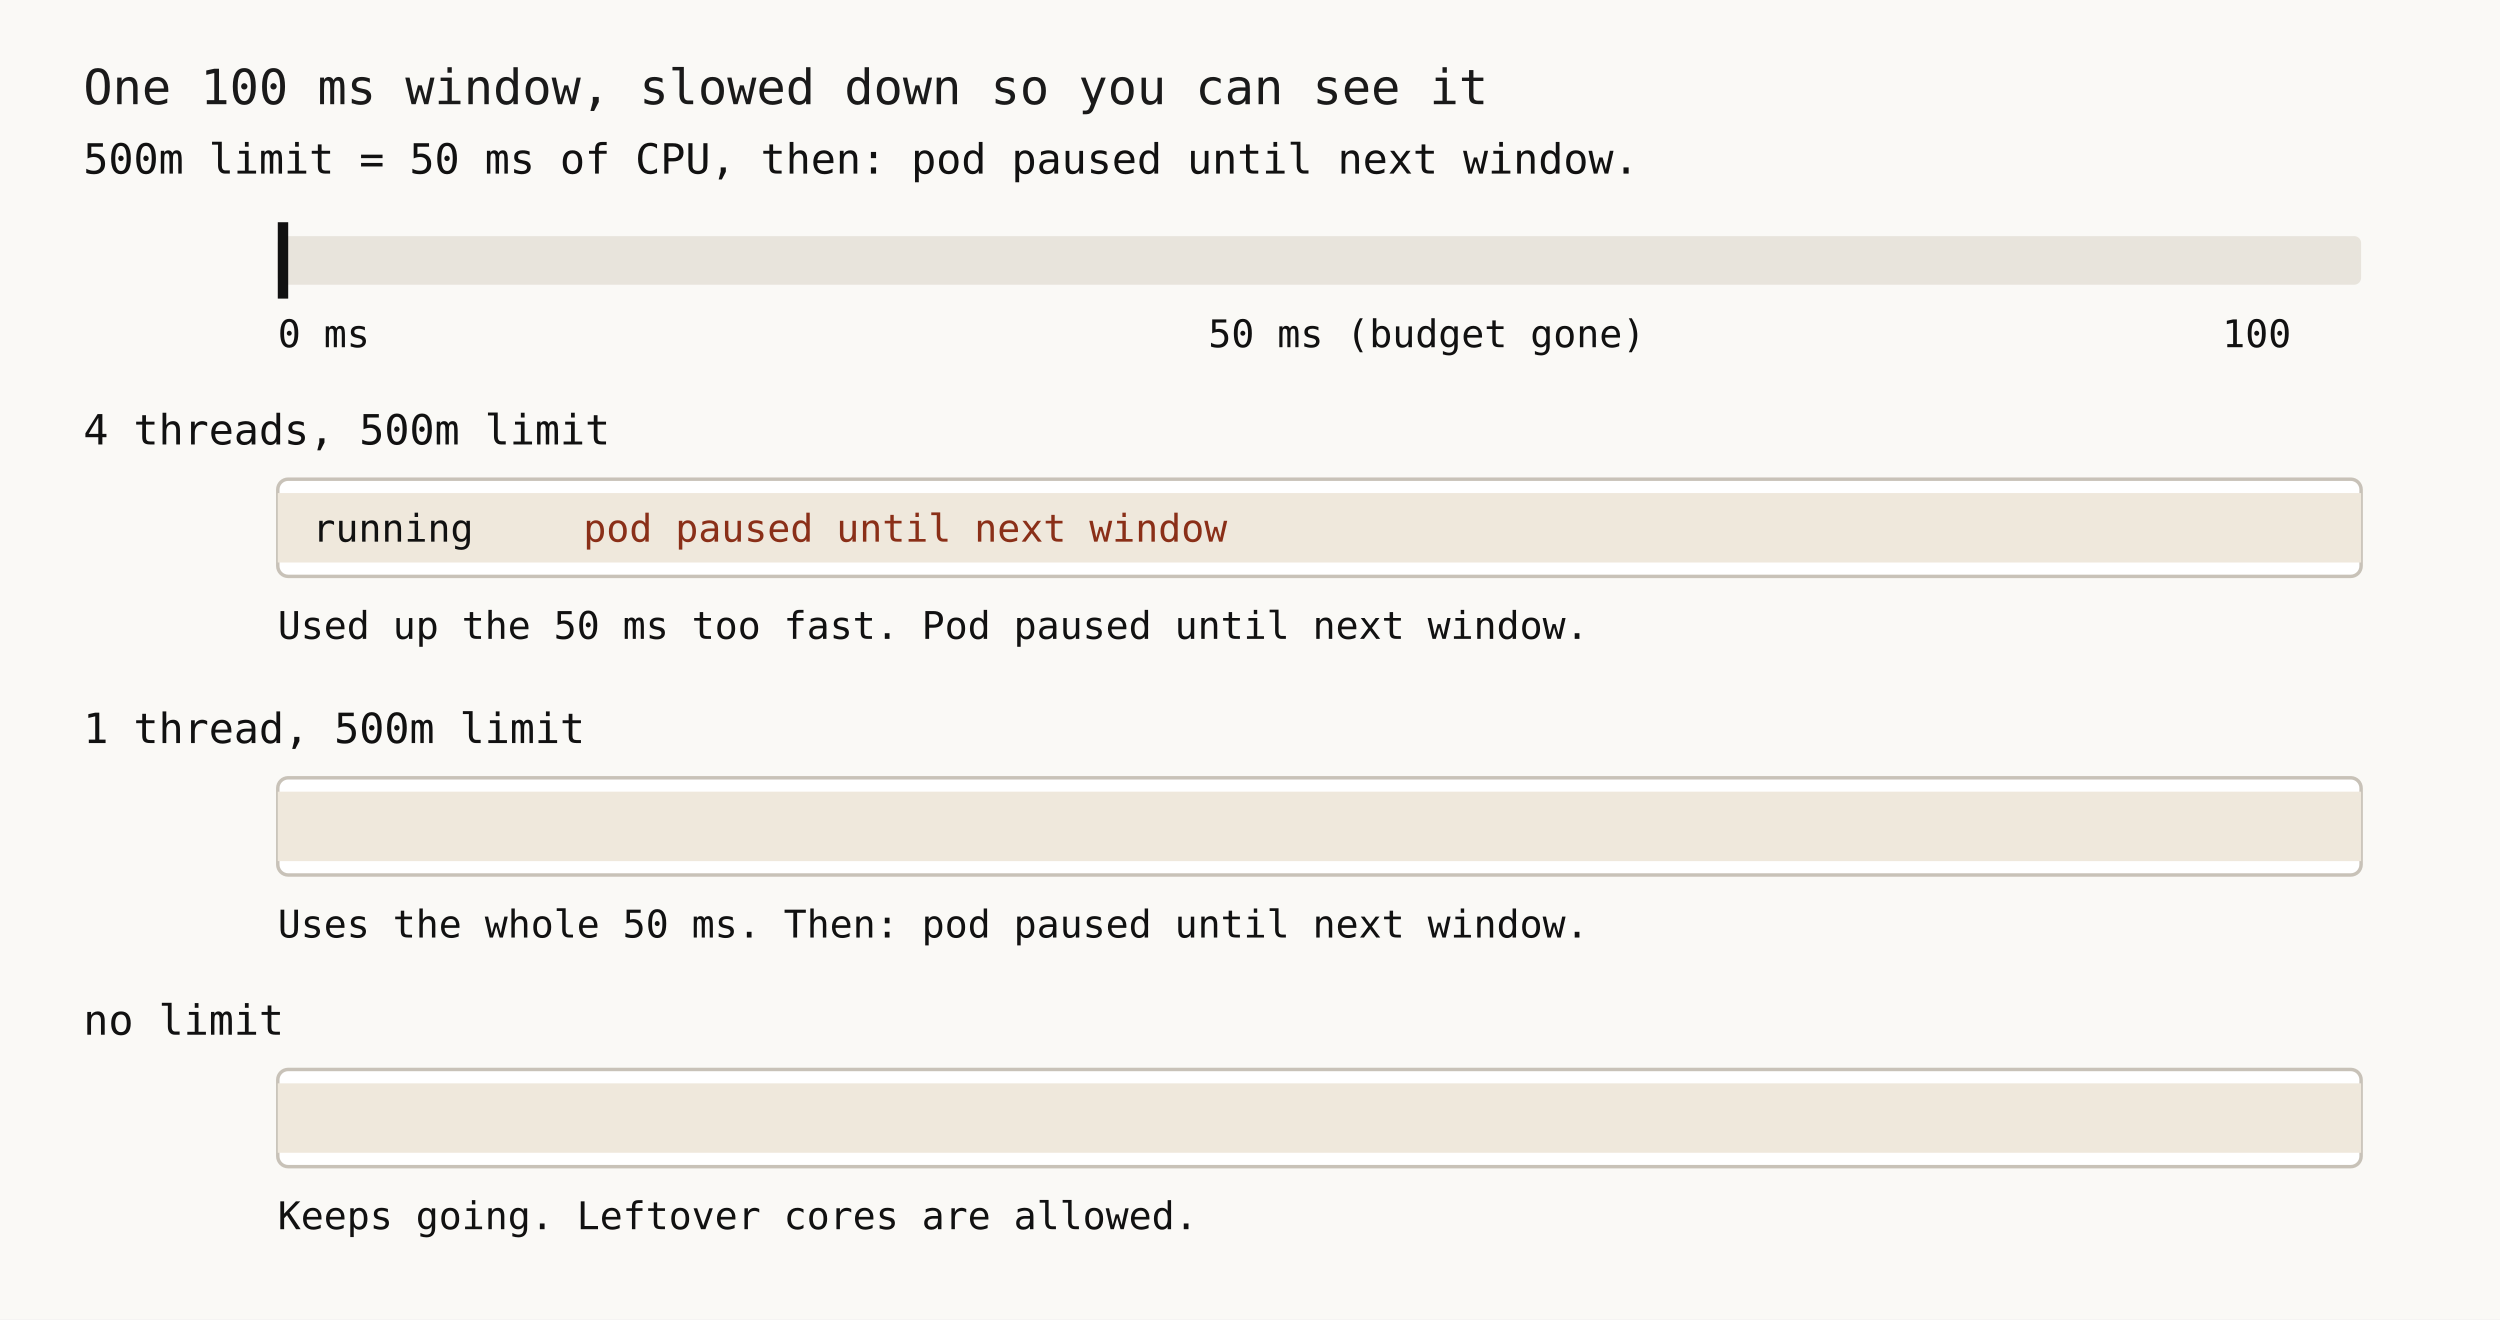
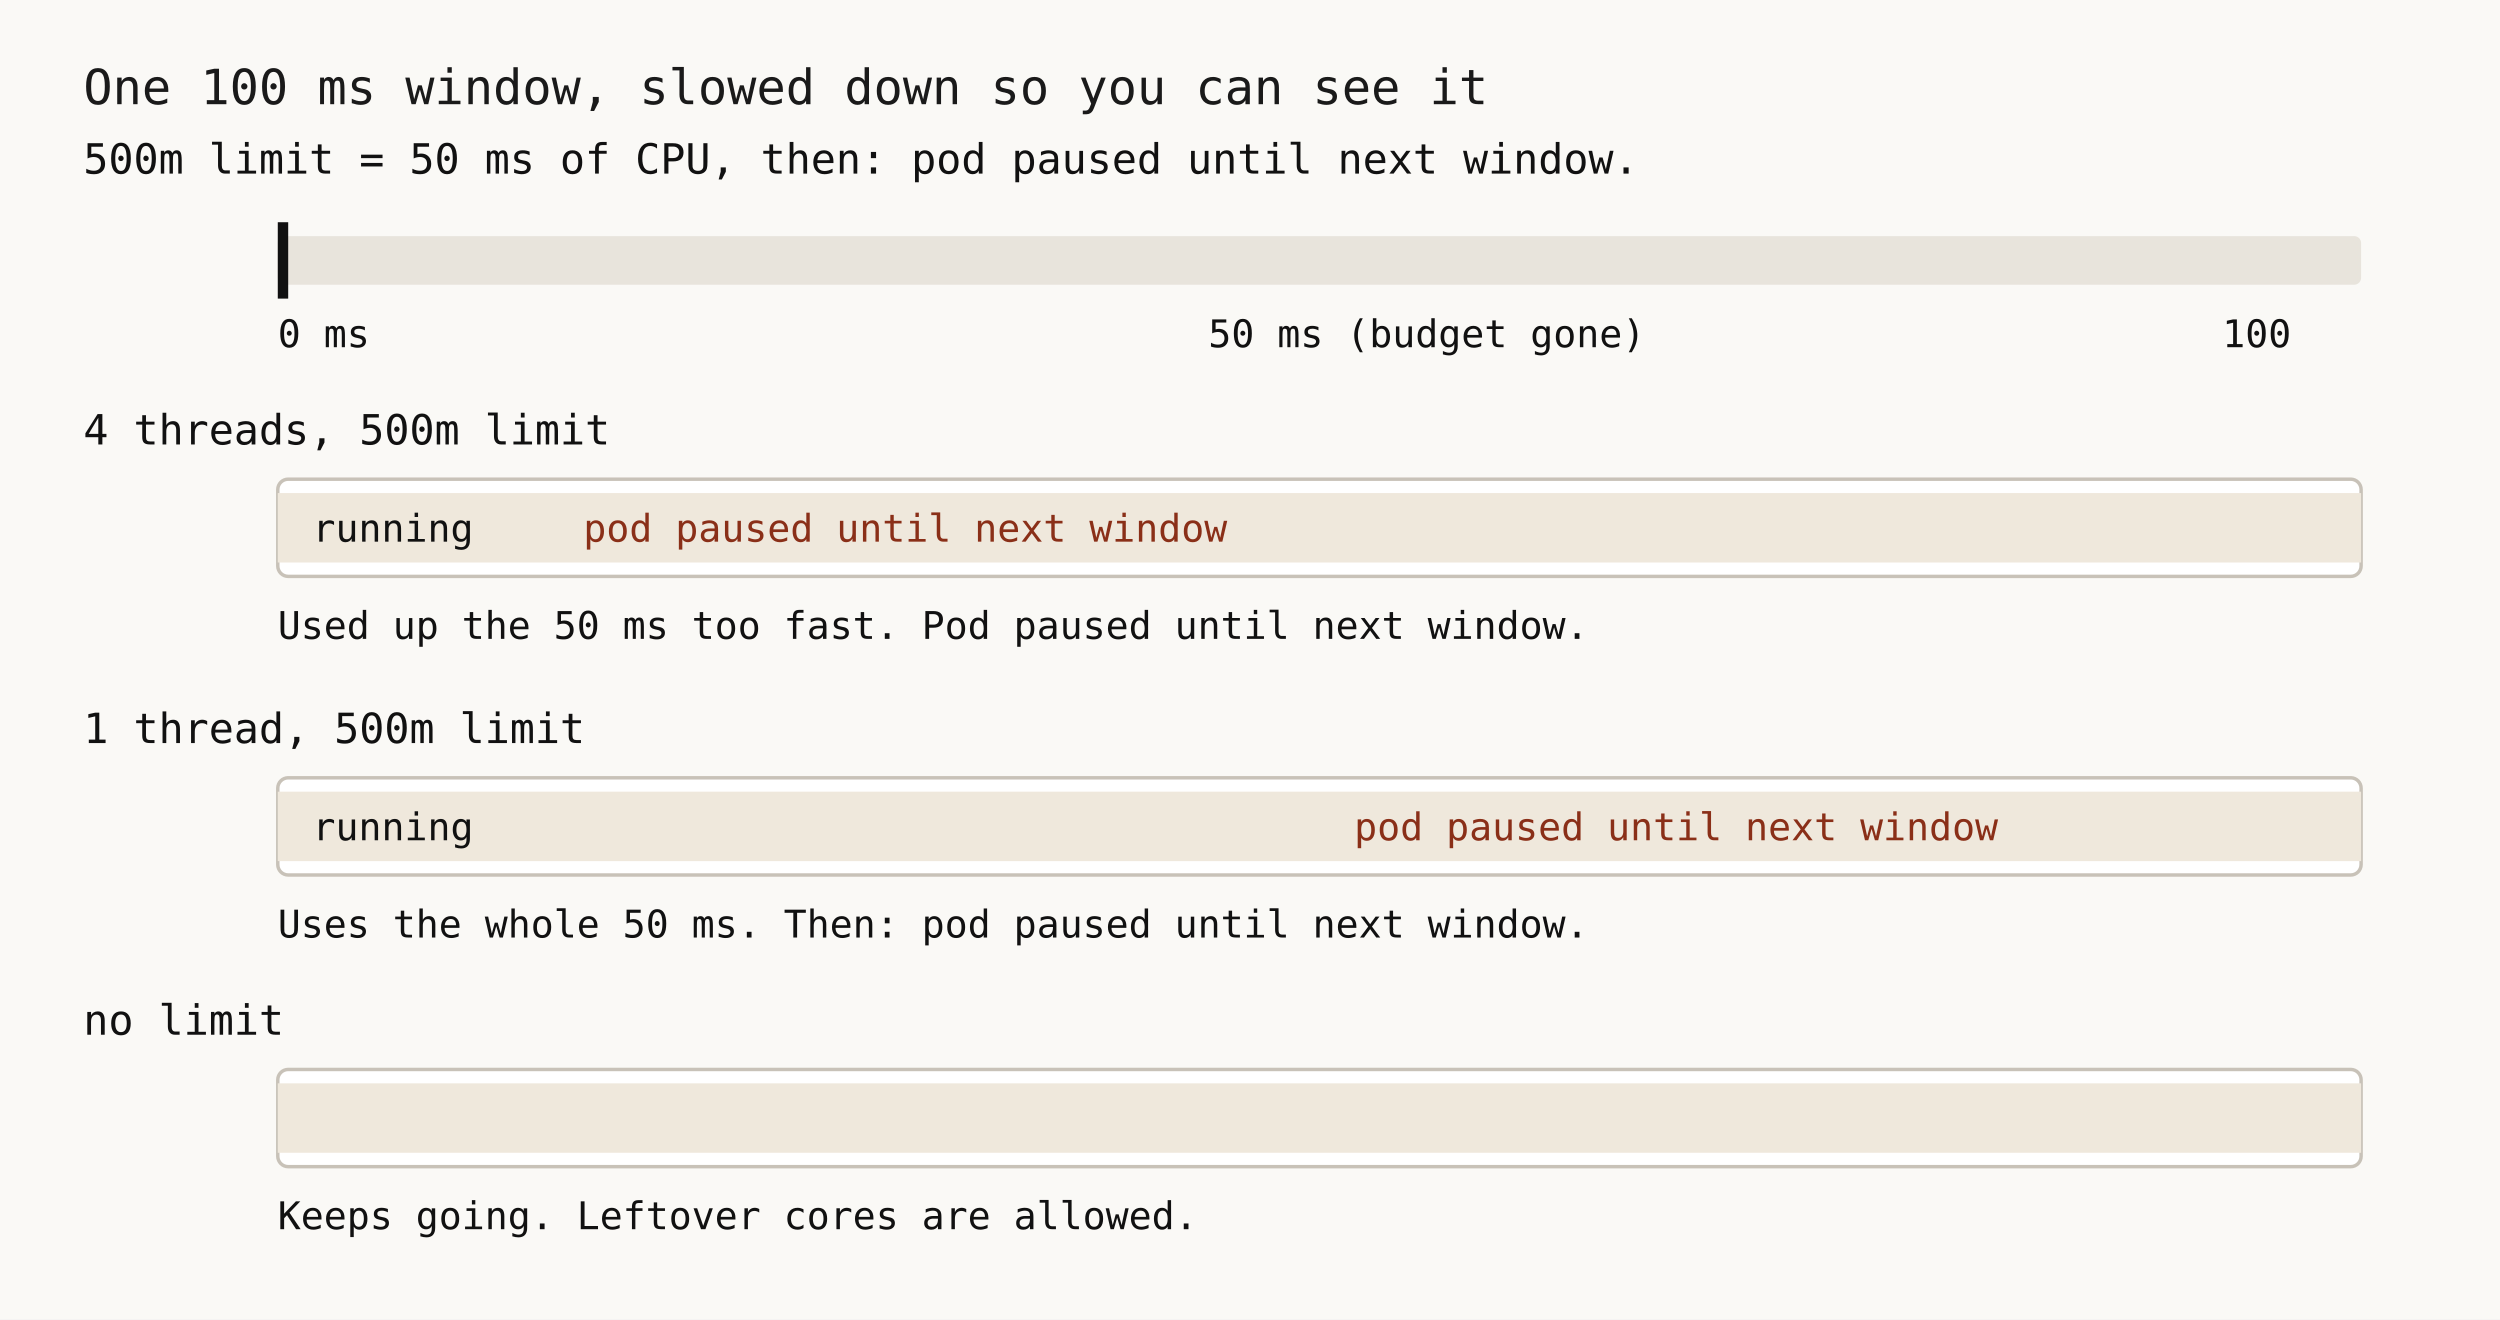
<svg xmlns="http://www.w3.org/2000/svg" width="720" height="380" viewBox="0 0 720 380">
  <style>
    text { font-family: ui-monospace, SFMono-Regular, Menlo, monospace; }
    .title { font-size: 14px; fill: #1a1a1a; }
    .sub { font-size: 12px; fill: #111111; }
    .tiny { font-size: 11px; fill: #111111; }
    .ink { font-size: 11px; fill: #111111; }
    .wait { font-size: 11px; fill: #8a2f18; }
    .lane { fill: #ffffff; stroke: #c8c2b8; }
    #play { animation: play 4s linear infinite; }
    #run4 { animation: run4 4s linear infinite; }
    #run1 { animation: run1 4s linear infinite; }
    #runOpen { animation: runOpen 4s linear infinite; }
    #tagRun { animation: tagRun 4s linear infinite; }
    #tagPause { animation: tagPause 4s linear infinite; }
+     #tagRun1 { animation: tagRun1 4s linear infinite; }
+     #tagPause1 { animation: tagPause1 4s linear infinite; }
    @keyframes play {
      0% { x: 80; } 50% { x: 677; } 50.01% { x: 80; } 100% { x: 677; }
    }
    @keyframes run4 {
      0% { width: 0; }
      12.5%, 50% { width: 75px; }
      50.01% { width: 0; }
      62.5%, 100% { width: 75px; }
    }
    @keyframes run1 {
      0% { width: 0; }
      25%, 50% { width: 300px; }
      50.01% { width: 0; }
      75%, 100% { width: 300px; }
    }
    @keyframes runOpen {
      0% { width: 0; }
      50% { width: 600px; }
      50.01% { width: 0; }
      100% { width: 600px; }
    }
    @keyframes tagRun {
      0%, 12% { opacity: 1; } 13%, 49% { opacity: 0; }
      50%, 62% { opacity: 1; } 63%, 100% { opacity: 0; }
    }
    @keyframes tagPause {
      0%, 12% { opacity: 0; } 13%, 49% { opacity: 1; }
      50%, 62% { opacity: 0; } 63%, 100% { opacity: 1; }
    }
+     @keyframes tagRun1 {
+       0%, 24% { opacity: 1; } 25%, 49% { opacity: 0; }
+       50%, 74% { opacity: 1; } 75%, 100% { opacity: 0; }
+     }
+     @keyframes tagPause1 {
+       0%, 24% { opacity: 0; } 25%, 49% { opacity: 1; }
+       50%, 74% { opacity: 0; } 75%, 100% { opacity: 1; }
+     }
  </style>
  <rect width="720" height="380" fill="#faf9f6" />
  <text class="title" x="24" y="30">One 100 ms window, slowed down so you can see it</text>
  <text class="sub" x="24" y="50">500m limit = 50 ms of CPU, then: pod paused until next window.</text>
  <rect x="80" y="68" width="600" height="14" rx="2" fill="#e8e4dc" />
  <rect id="play" x="80" y="64" width="3" height="22" fill="#111111" />
  <text class="tiny" x="80" y="100">0 ms</text>
  <text class="tiny" x="348" y="100">50 ms  (budget gone)</text>
  <text class="tiny" x="640" y="100">100</text>
  <text class="sub" x="24" y="128">4 threads, 500m limit</text>
  <rect class="lane" x="80" y="138" width="600" height="28" rx="3" />
  <rect x="80" y="142" width="600" height="20" fill="#efe8dc" />
  <rect id="run4" x="80" y="142" width="0" height="20" fill="#8fbf8f" />
  <text id="tagRun" class="ink" x="90" y="156">running</text>
  <text id="tagPause" class="wait" x="168" y="156">pod paused until next window</text>
  <text class="tiny" x="80" y="184">Used up the 50 ms too fast. Pod paused until next window.</text>
  <text class="sub" x="24" y="214">1 thread, 500m limit</text>
  <rect class="lane" x="80" y="224" width="600" height="28" rx="3" />
  <rect x="80" y="228" width="600" height="20" fill="#efe8dc" />
  <rect id="run1" x="80" y="228" width="0" height="20" fill="#8fbf8f" />
+   <text id="tagRun1" class="ink" x="90" y="242">running</text>
+   <text id="tagPause1" class="wait" x="390" y="242">pod paused until next window</text>
  <text class="tiny" x="80" y="270">Uses the whole 50 ms. Then: pod paused until next window.</text>
  <text class="sub" x="24" y="298">no limit</text>
  <rect class="lane" x="80" y="308" width="600" height="28" rx="3" />
  <rect x="80" y="312" width="600" height="20" fill="#efe8dc" />
  <rect id="runOpen" x="80" y="312" width="0" height="20" fill="#8fbf8f" />
  <text class="tiny" x="80" y="354">Keeps going. Leftover cores are allowed.</text>
</svg>
